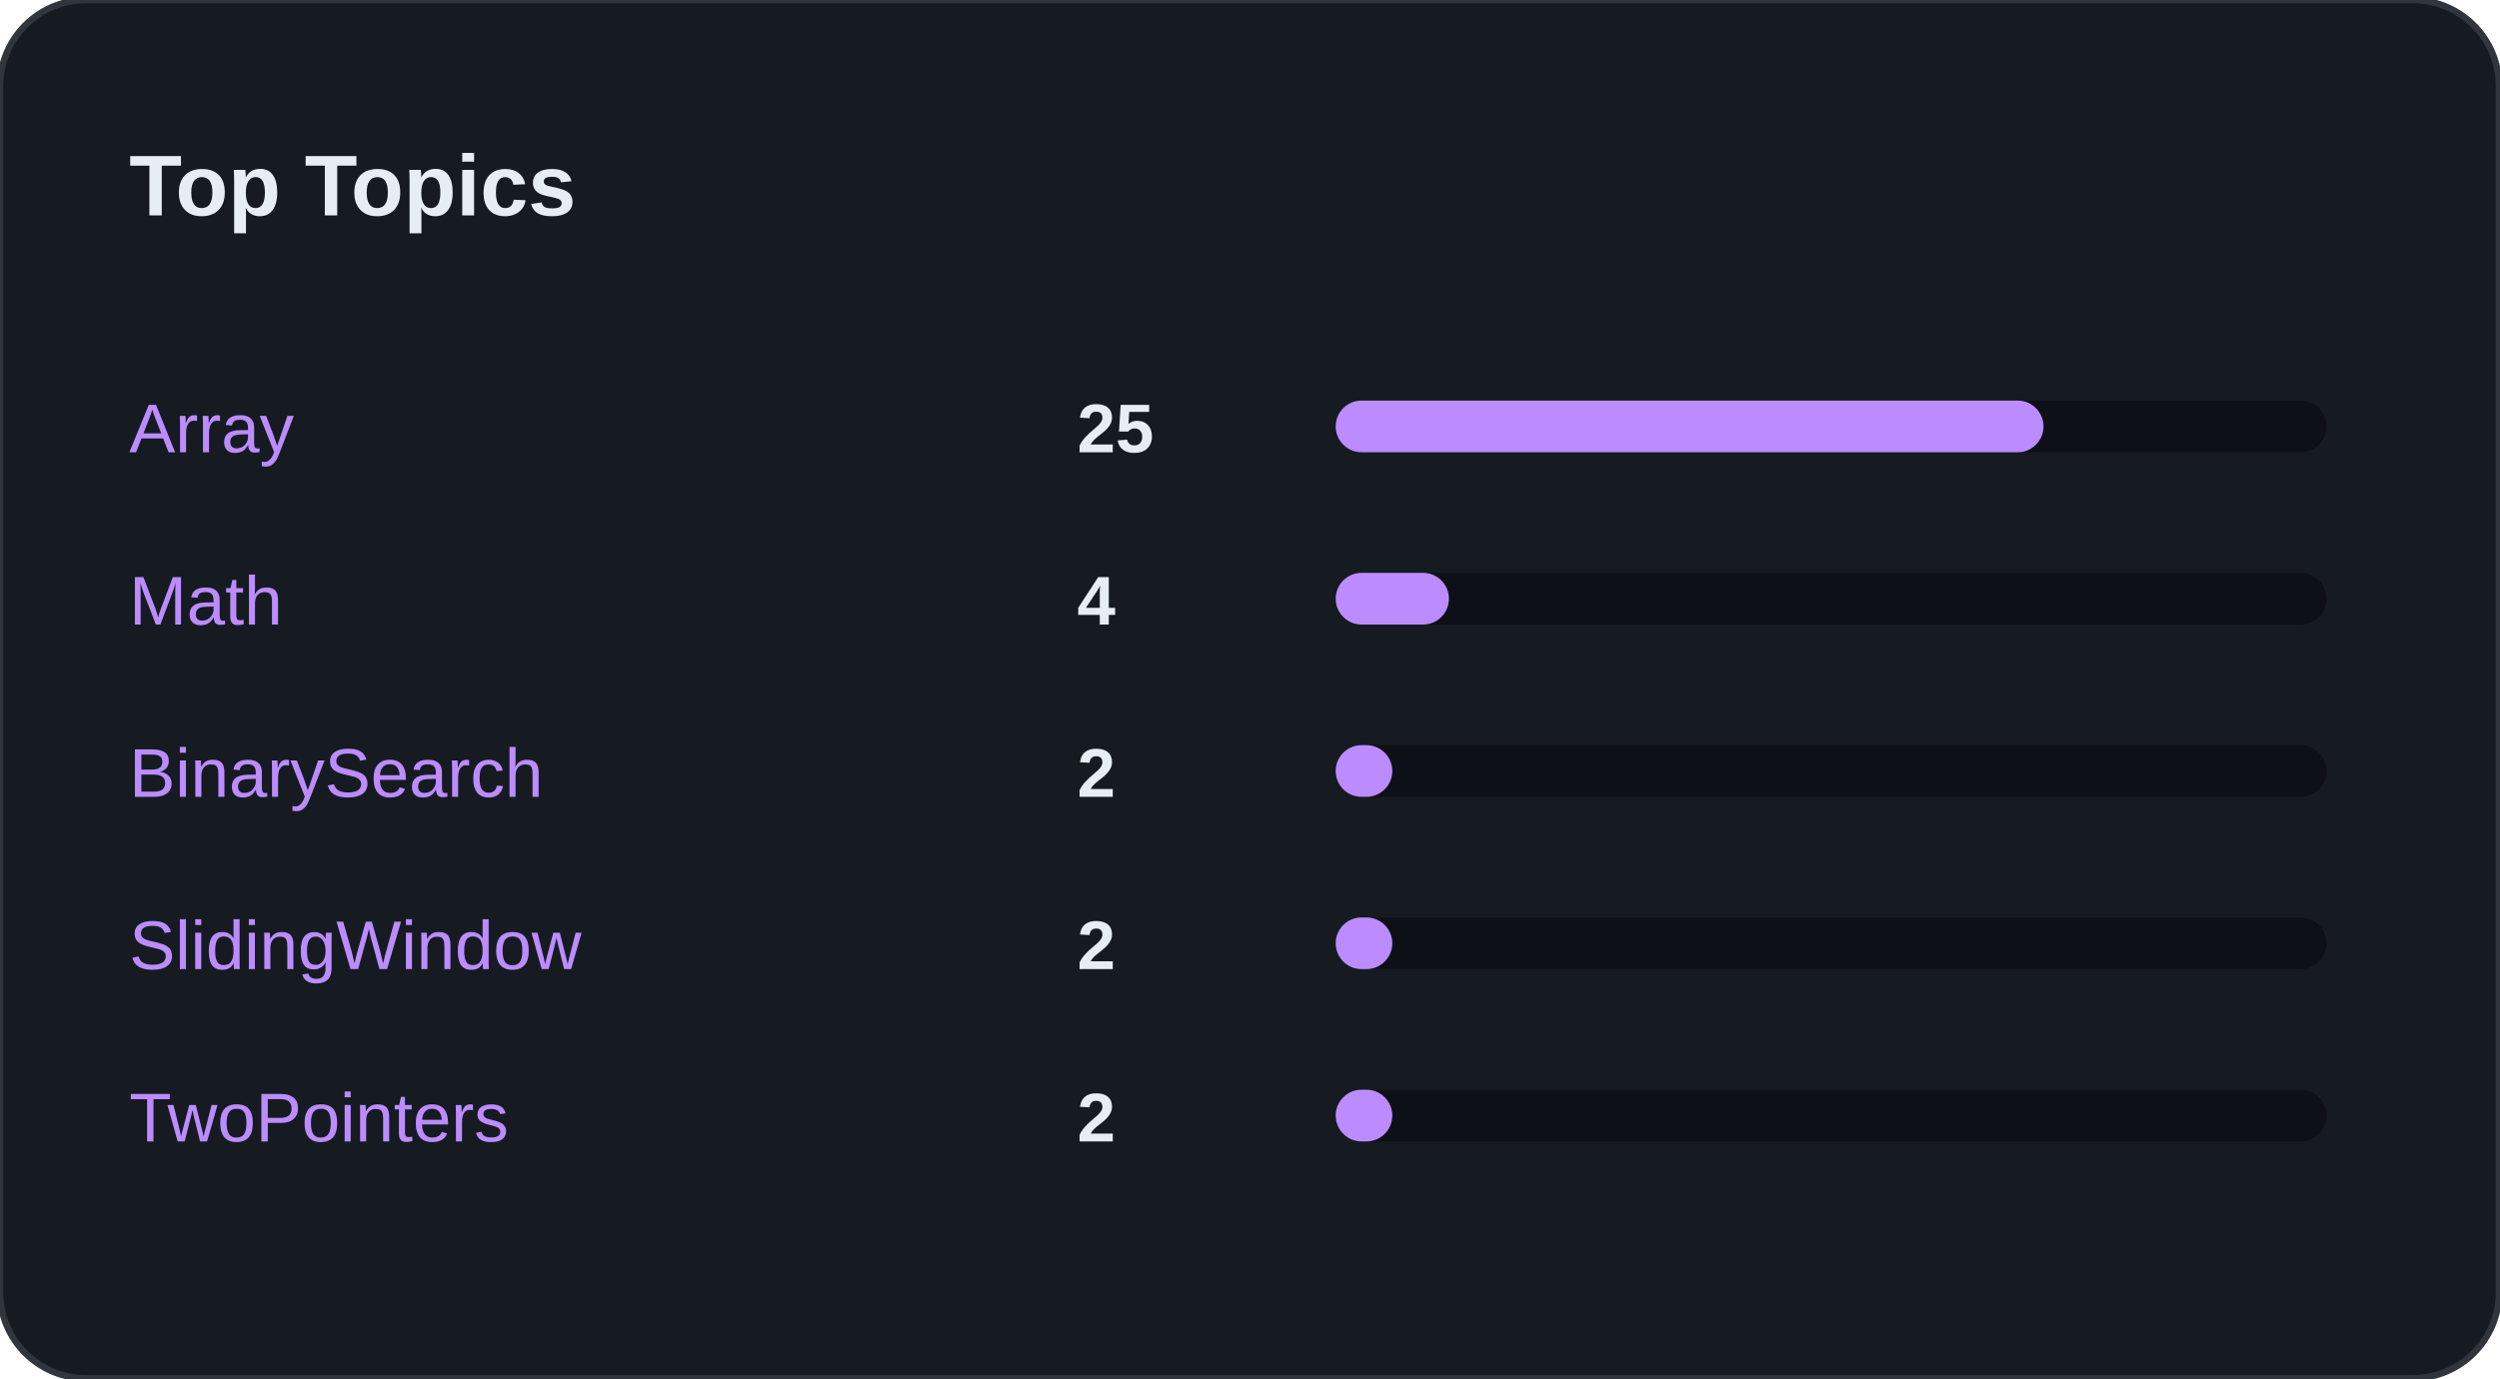
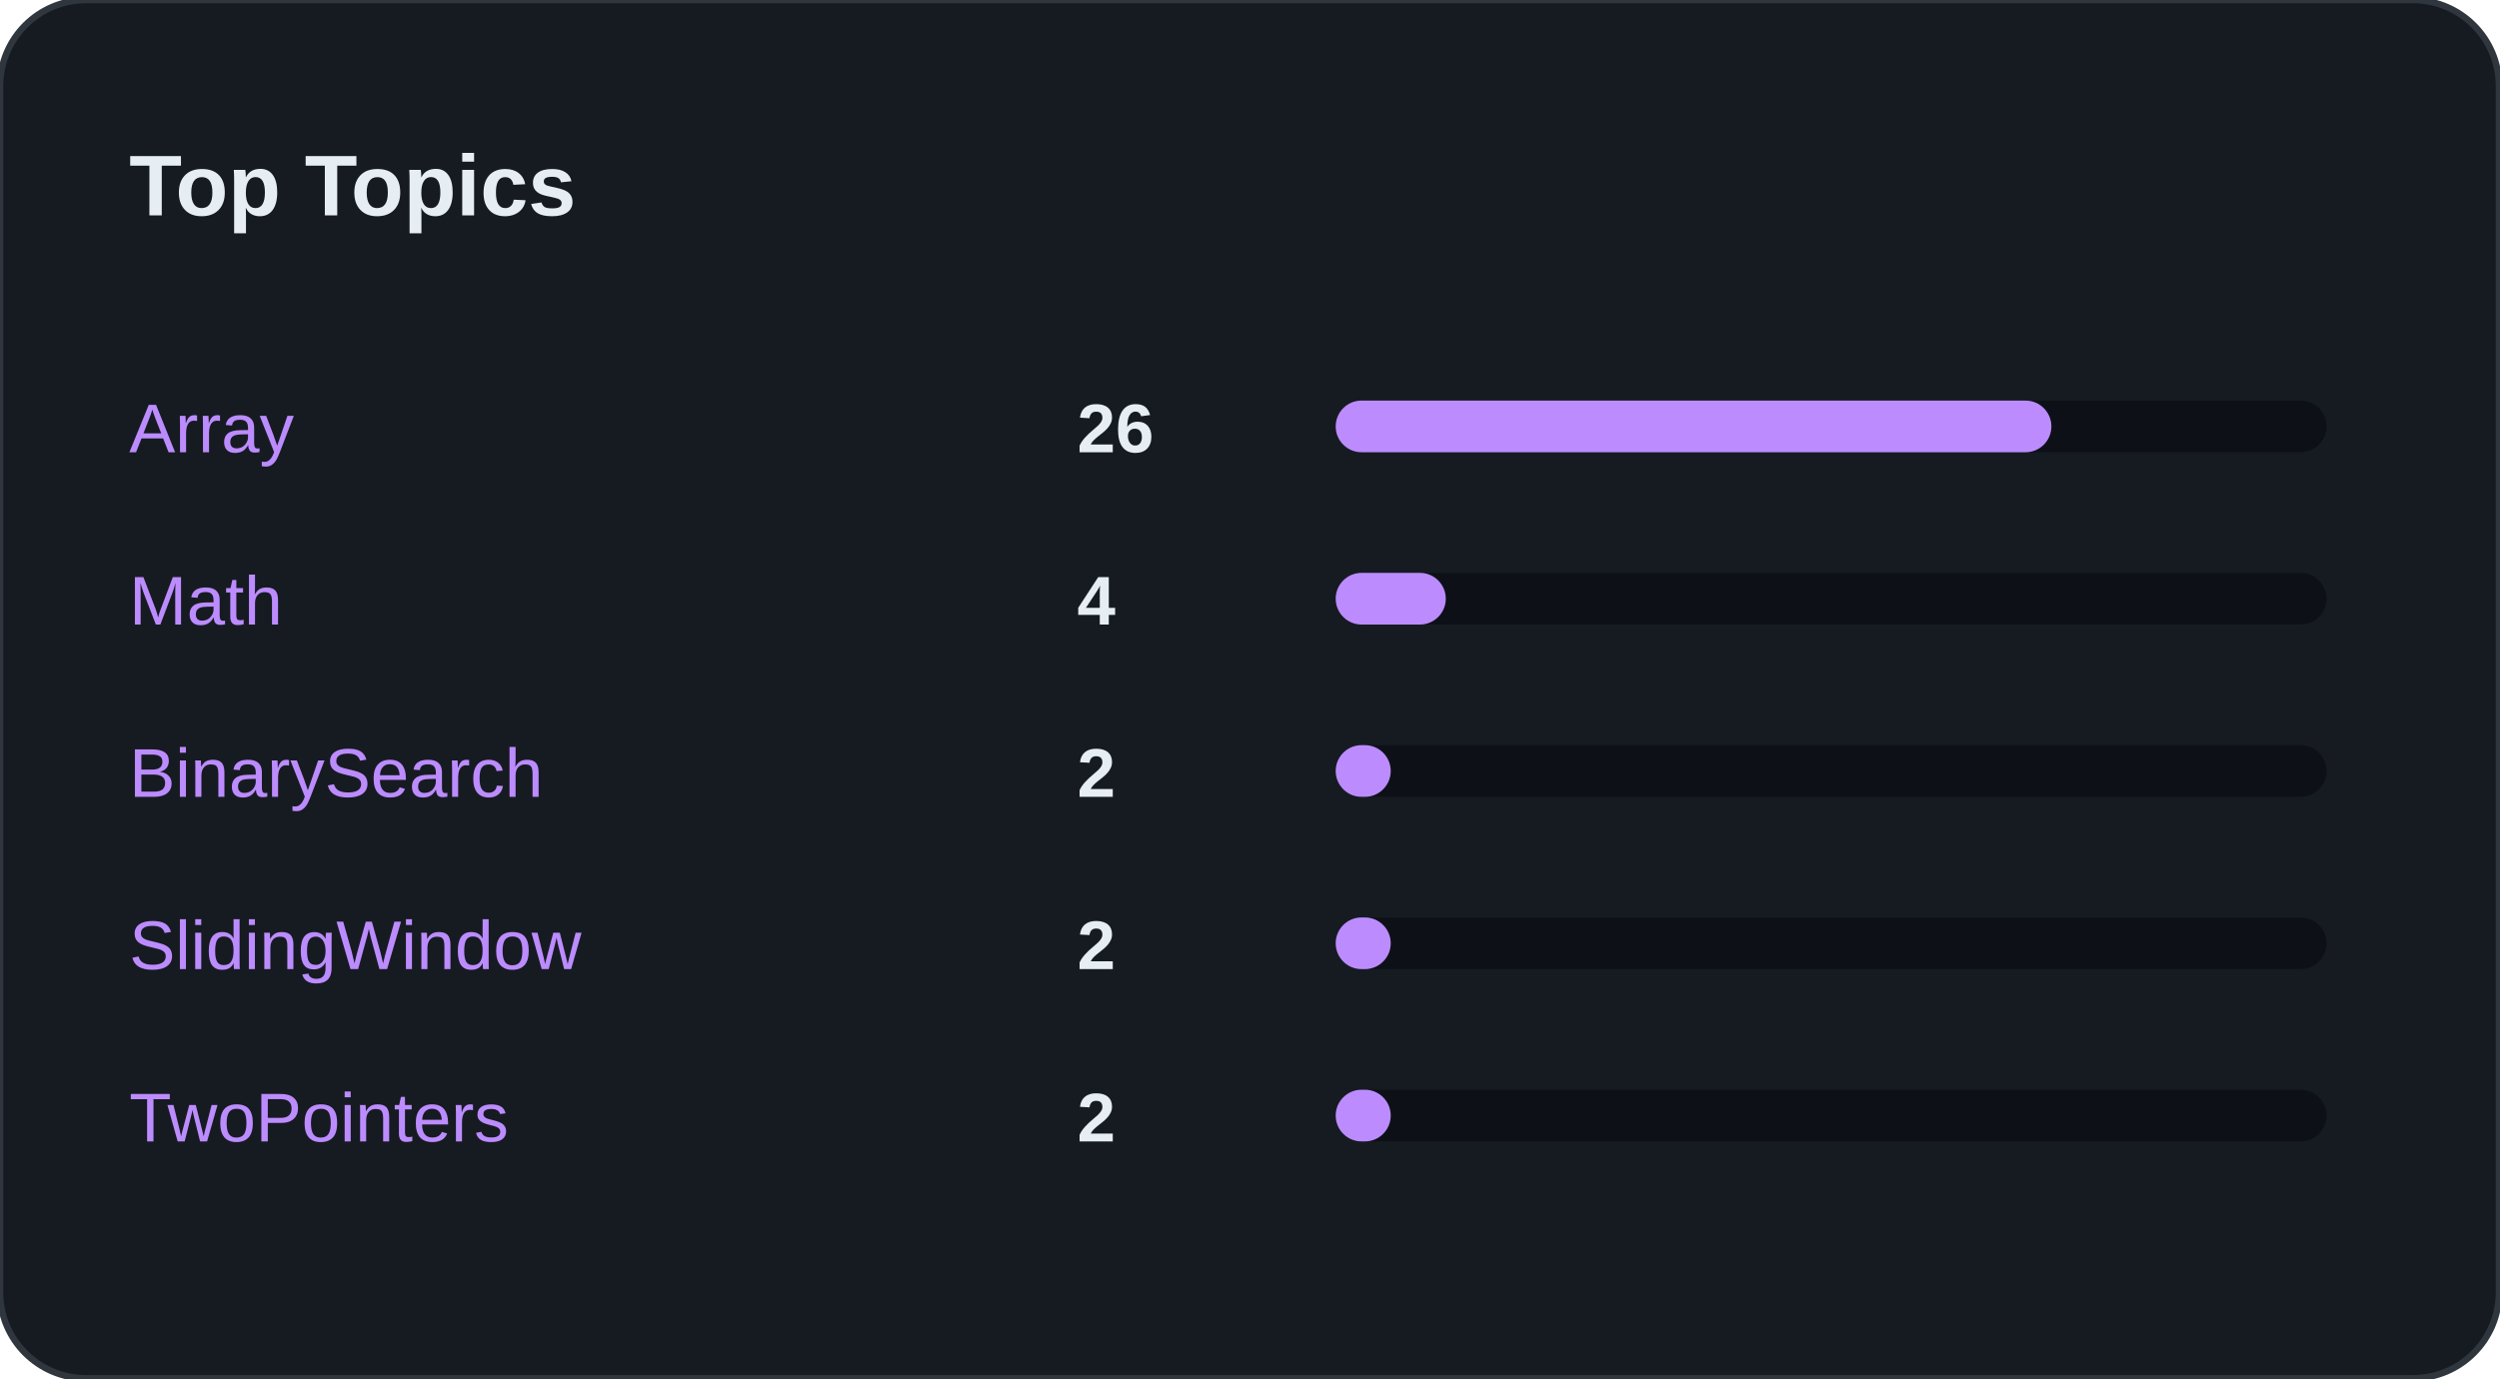
<svg xmlns="http://www.w3.org/2000/svg" width="100%" viewBox="0 0 580 320" preserveAspectRatio="xMidYMid meet">
  <rect width="580" height="320" rx="20" fill="#161B22" stroke="#30363D" stroke-width="1.5" />
  <text x="30" y="50" font-family="Segoe UI, Arial, sans-serif" font-size="20" font-weight="bold" fill="#E6EDF3">Top Topics</text>
  <text x="30" y="105" font-family="Segoe UI, Arial, sans-serif" font-size="16" fill="#BC8CFF">Array</text>
-   <text x="250" y="105" font-family="Segoe UI, Arial, sans-serif" font-size="16" font-weight="bold" fill="#E6EDF3">25</text>
+   <text x="250" y="105" font-family="Segoe UI, Arial, sans-serif" font-size="16" font-weight="bold" fill="#E6EDF3">26</text>
  <rect x="310" y="93" width="230" height="12" rx="6" fill="#0D1117" />
-   <rect x="310" y="93" width="164.286" height="12" rx="6" fill="#BC8CFF" />
+   <rect x="310" y="93" width="166.111" height="12" rx="6" fill="#BC8CFF" />
  <text x="30" y="145" font-family="Segoe UI, Arial, sans-serif" font-size="16" fill="#BC8CFF">Math</text>
  <text x="250" y="145" font-family="Segoe UI, Arial, sans-serif" font-size="16" font-weight="bold" fill="#E6EDF3">4</text>
  <rect x="310" y="133" width="230" height="12" rx="6" fill="#0D1117" />
-   <rect x="310" y="133" width="26.286" height="12" rx="6" fill="#BC8CFF" />
+   <rect x="310" y="133" width="25.556" height="12" rx="6" fill="#BC8CFF" />
  <text x="30" y="185" font-family="Segoe UI, Arial, sans-serif" font-size="16" fill="#BC8CFF">BinarySearch</text>
  <text x="250" y="185" font-family="Segoe UI, Arial, sans-serif" font-size="16" font-weight="bold" fill="#E6EDF3">2</text>
  <rect x="310" y="173" width="230" height="12" rx="6" fill="#0D1117" />
-   <rect x="310" y="173" width="13.143" height="12" rx="6" fill="#BC8CFF" />
+   <rect x="310" y="173" width="12.778" height="12" rx="6" fill="#BC8CFF" />
  <text x="30" y="225" font-family="Segoe UI, Arial, sans-serif" font-size="16" fill="#BC8CFF">SlidingWindow</text>
  <text x="250" y="225" font-family="Segoe UI, Arial, sans-serif" font-size="16" font-weight="bold" fill="#E6EDF3">2</text>
  <rect x="310" y="213" width="230" height="12" rx="6" fill="#0D1117" />
-   <rect x="310" y="213" width="13.143" height="12" rx="6" fill="#BC8CFF" />
+   <rect x="310" y="213" width="12.778" height="12" rx="6" fill="#BC8CFF" />
  <text x="30" y="265" font-family="Segoe UI, Arial, sans-serif" font-size="16" fill="#BC8CFF">TwoPointers</text>
  <text x="250" y="265" font-family="Segoe UI, Arial, sans-serif" font-size="16" font-weight="bold" fill="#E6EDF3">2</text>
  <rect x="310" y="253" width="230" height="12" rx="6" fill="#0D1117" />
-   <rect x="310" y="253" width="13.143" height="12" rx="6" fill="#BC8CFF" />
+   <rect x="310" y="253" width="12.778" height="12" rx="6" fill="#BC8CFF" />
</svg>
